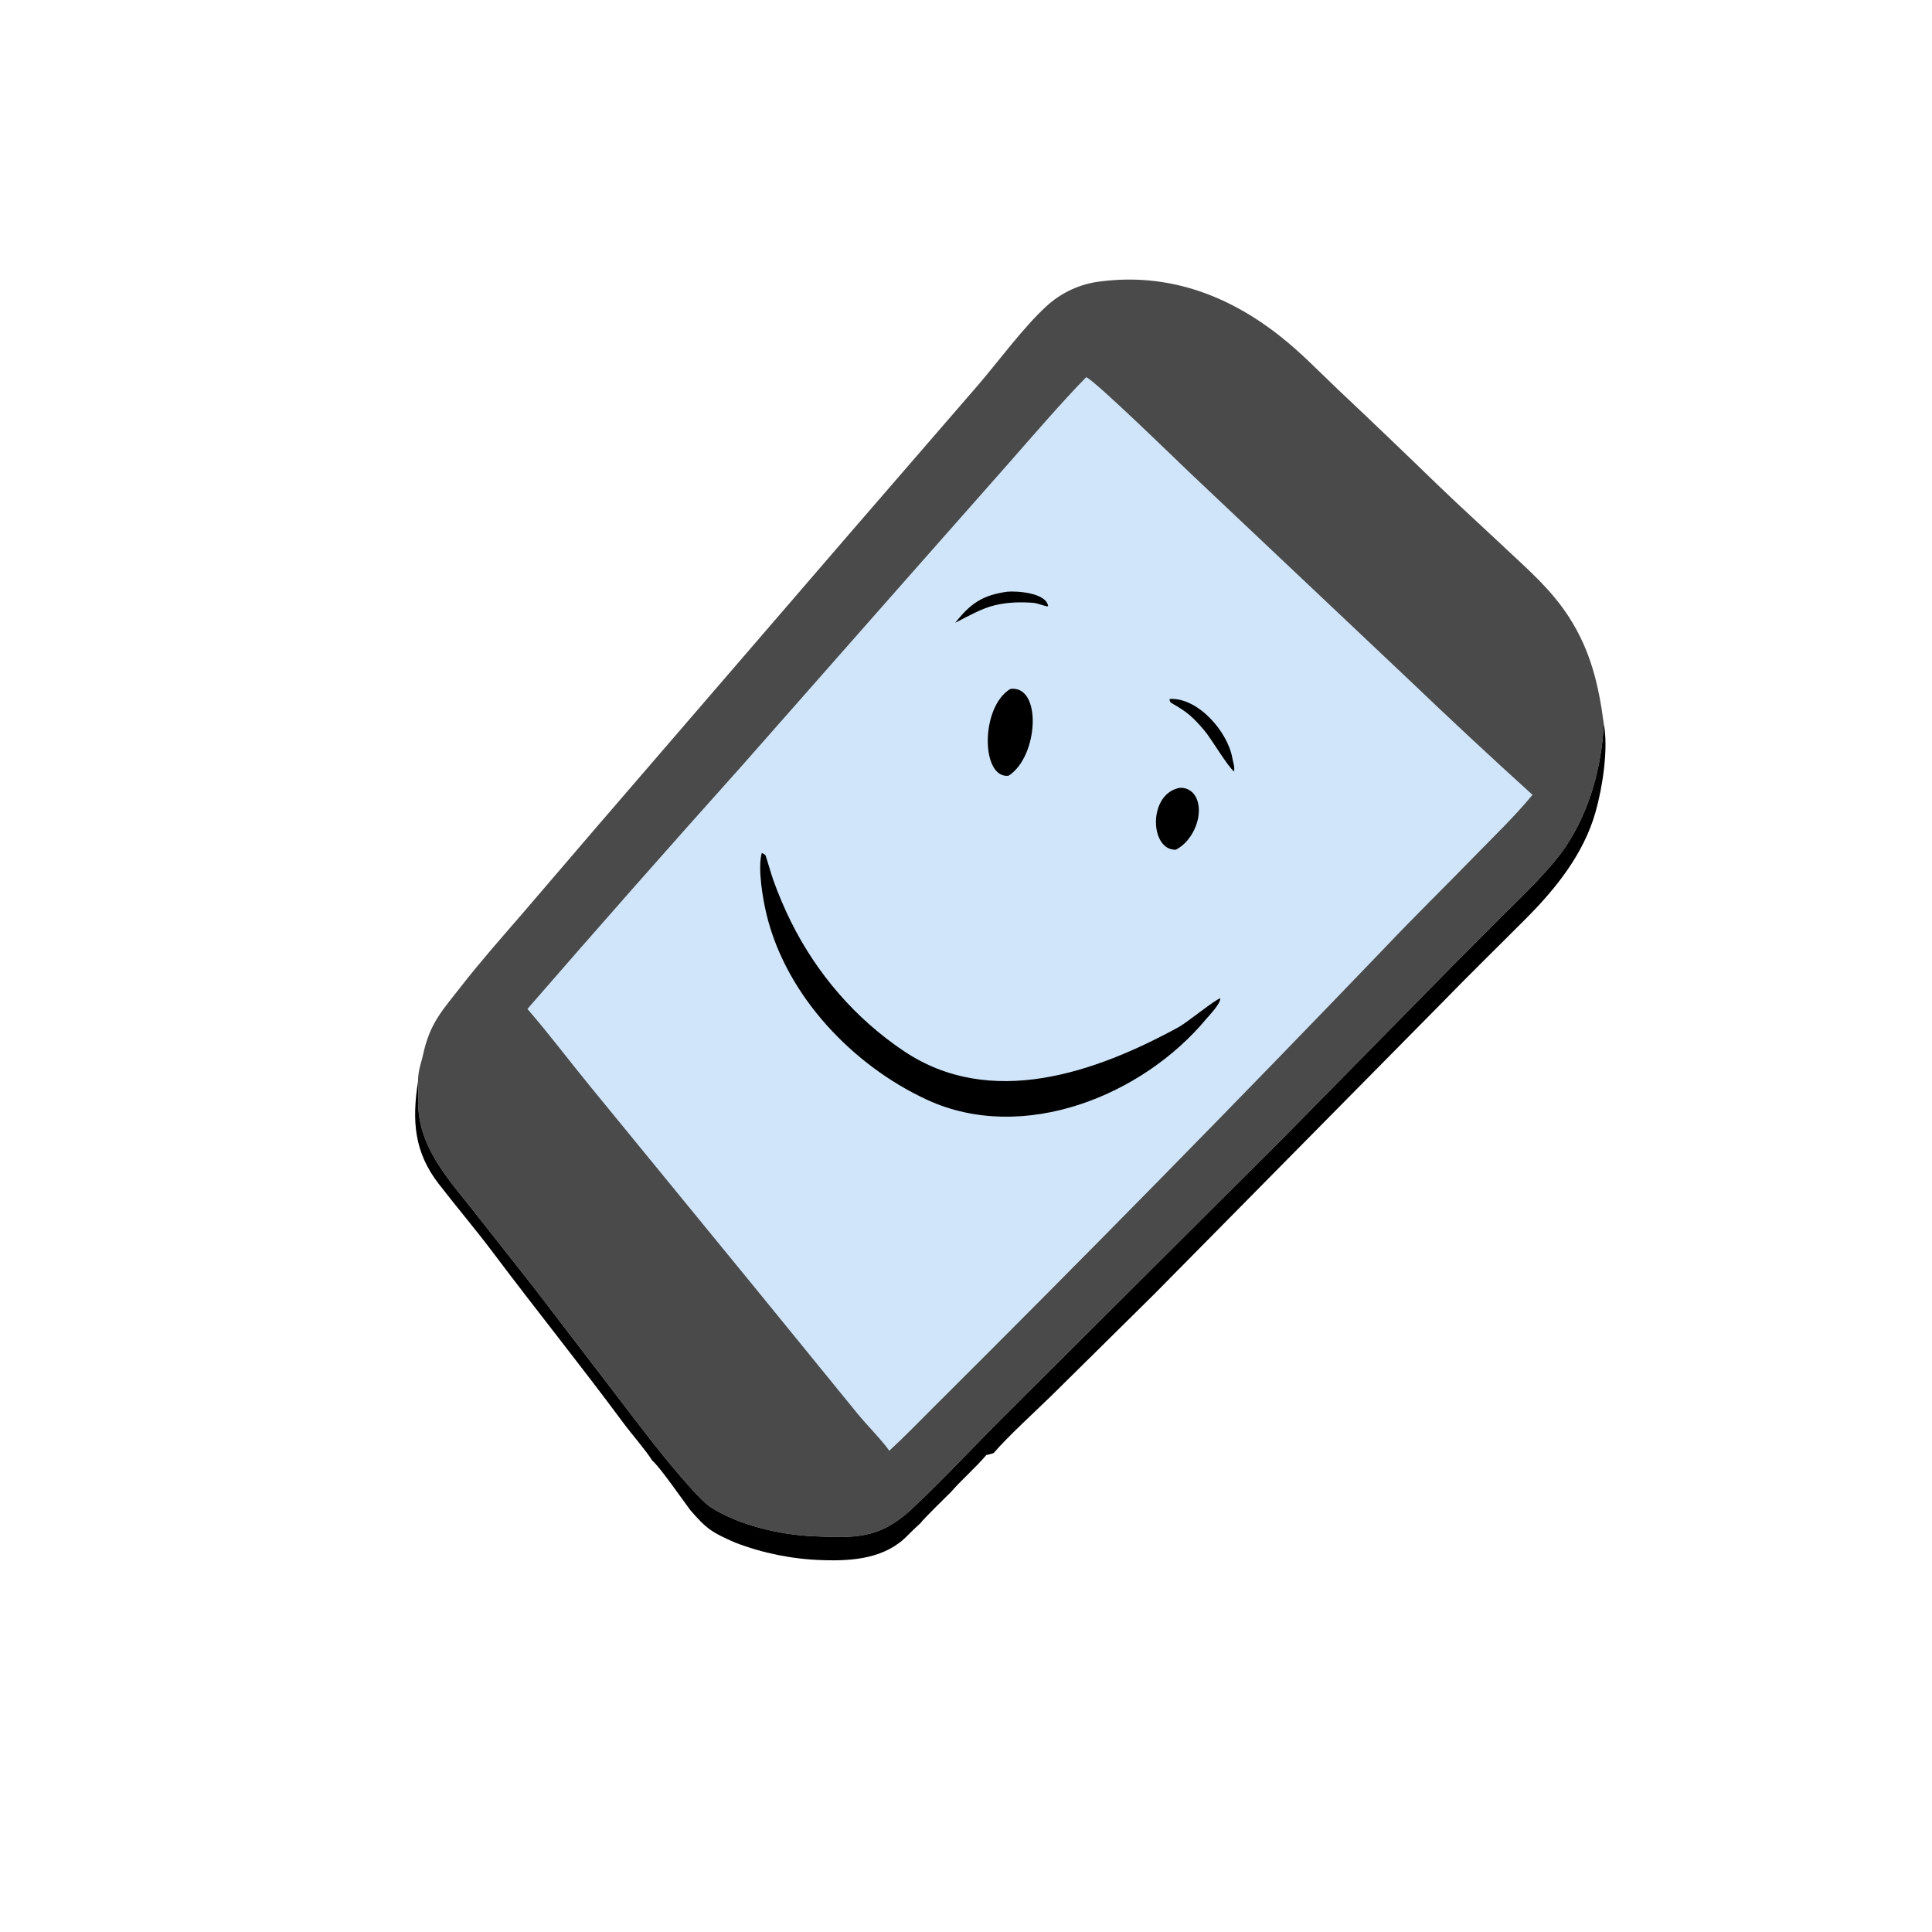
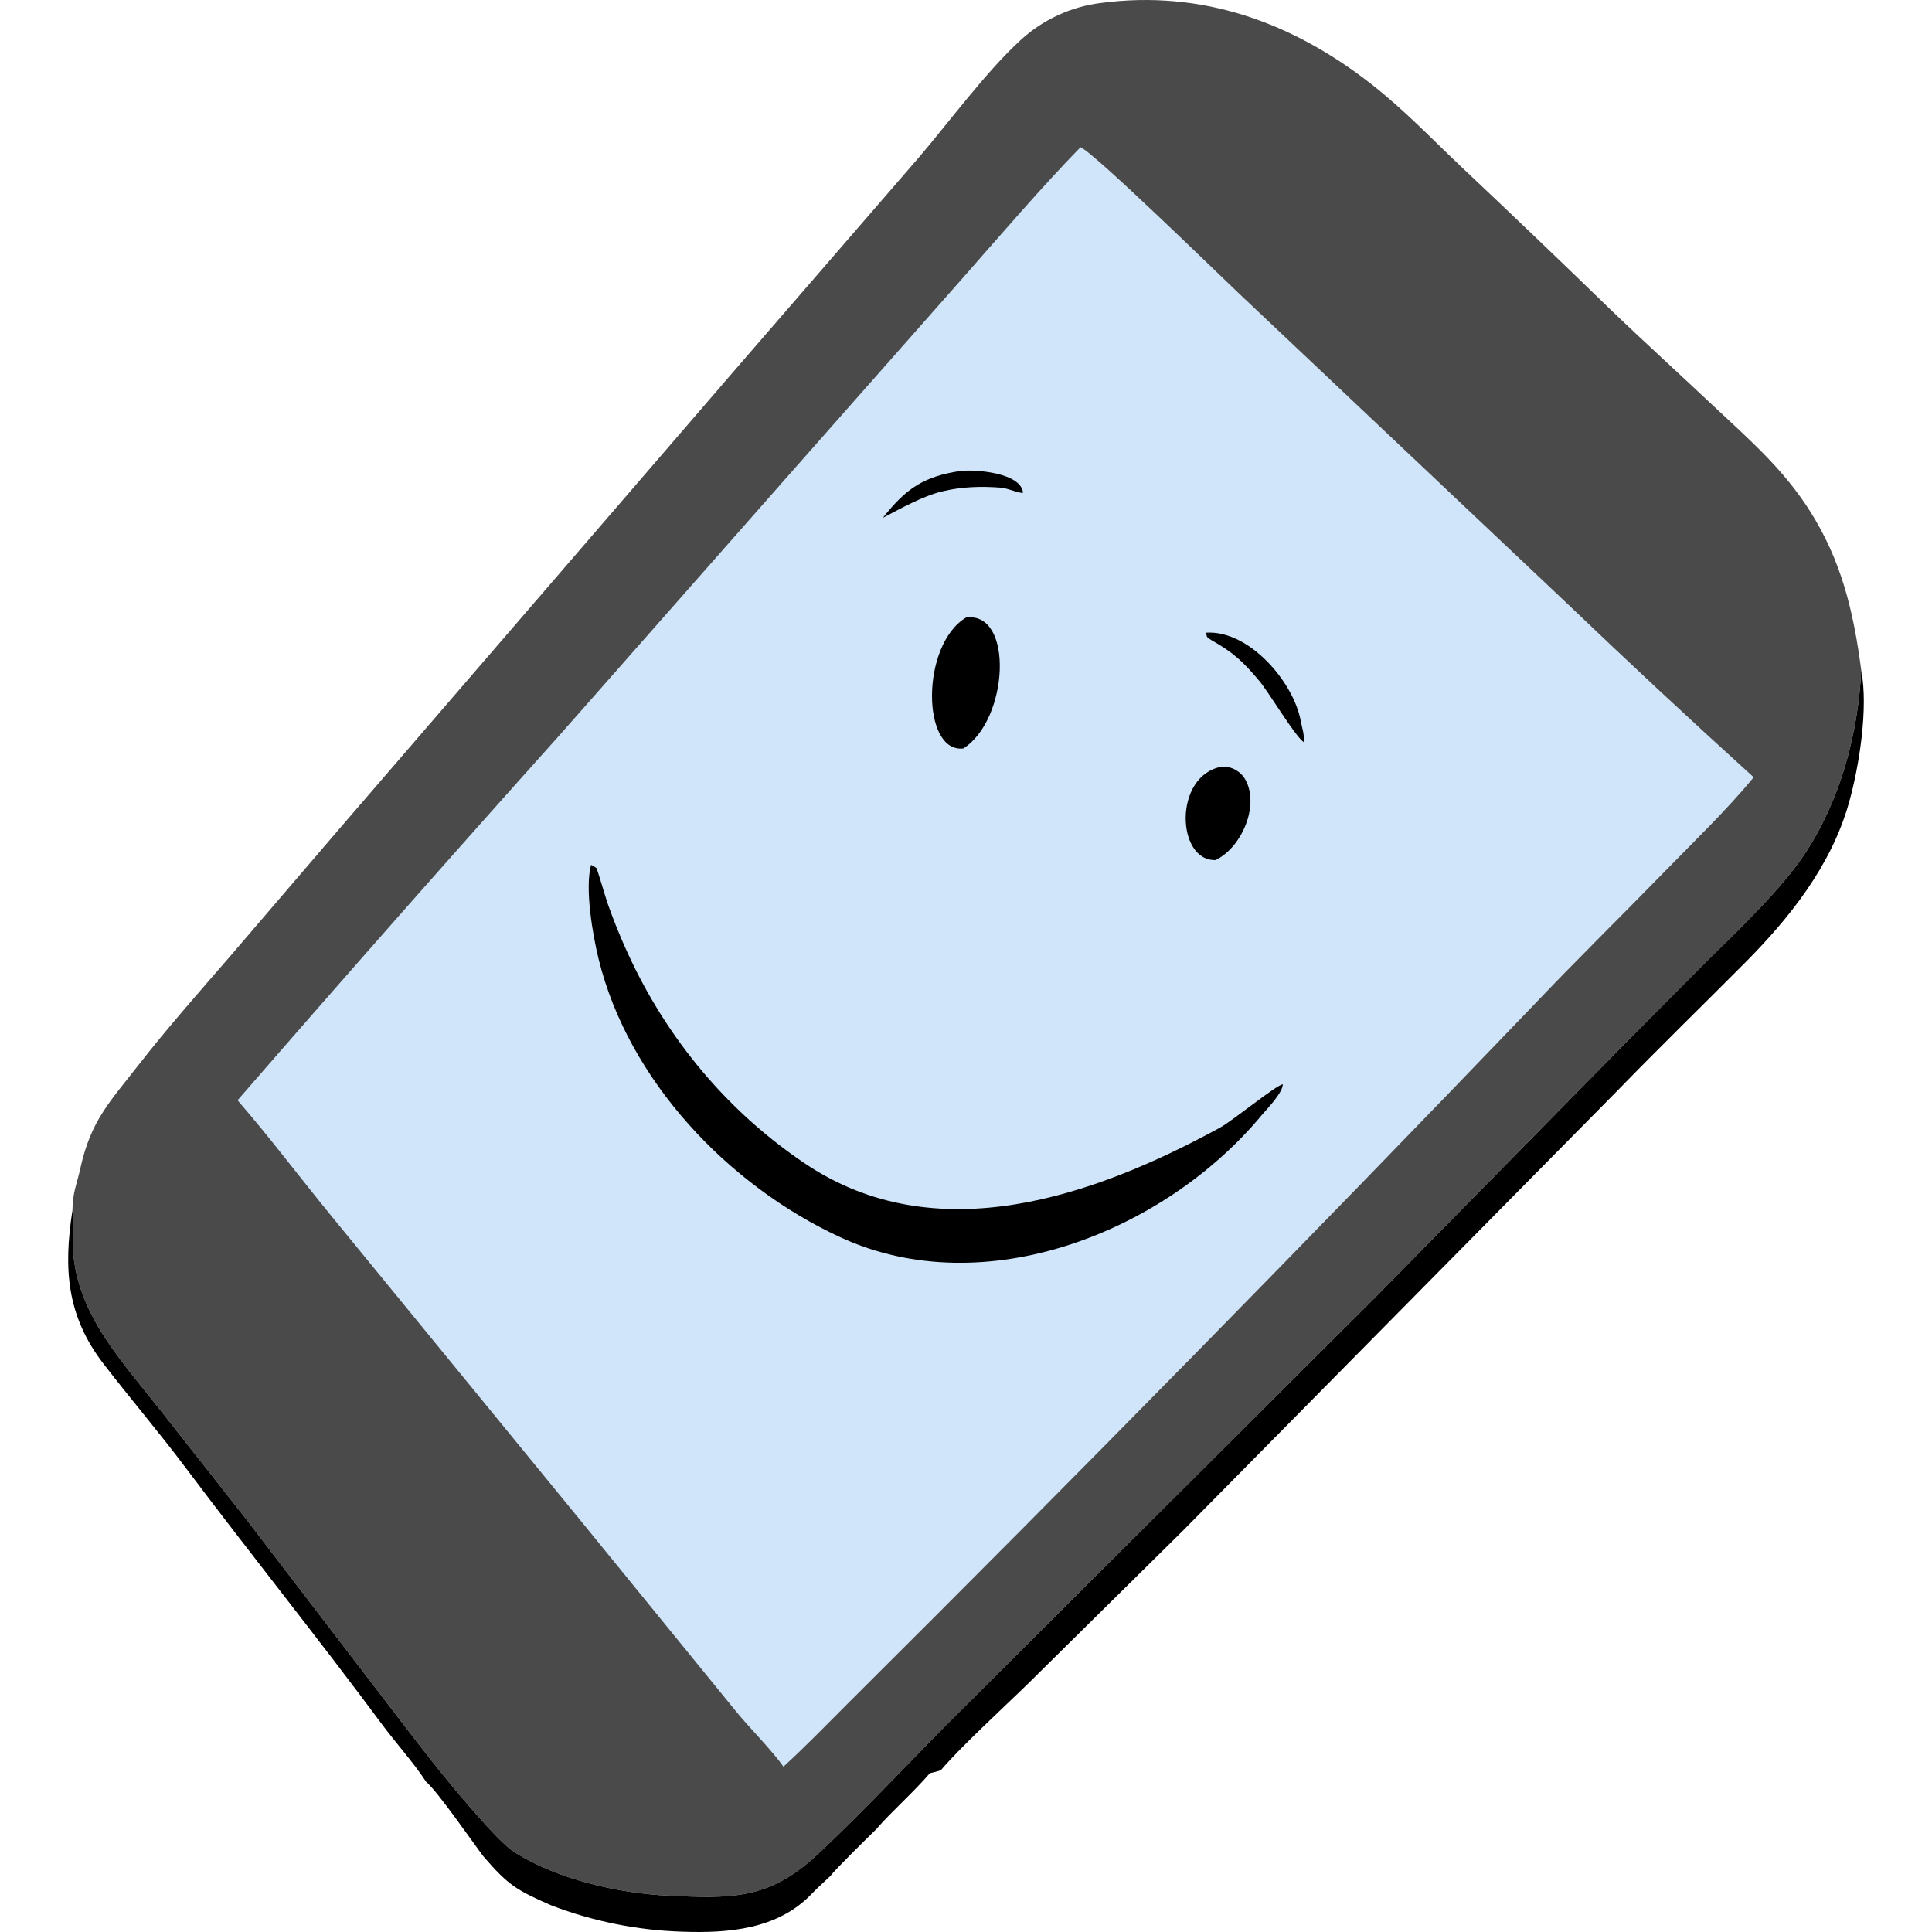
- <svg xmlns="http://www.w3.org/2000/svg" width="200" height="200" viewBox="-82.00 -70.00 490.00 490.00" fill="none">
+ <svg xmlns="http://www.w3.org/2000/svg" width="200" height="200" viewBox="23.286 0.905 301.905 324.829" fill="none">
  <path d="M23.999 204.442C24.053 201.242 24.741 200.024 25.335 197.325C27.094 189.345 30.206 186.258 35.068 180.016C39.844 173.884 45.233 167.781 50.366 161.855L69.309 139.754L134.671 63.934L166.352 27.328C171.477 21.316 177.648 12.928 183.387 7.673C187.139 4.214 191.881 2.02 196.946 1.4C213.968 -0.842 229.17 4.68 242.43 15.079C247.9 19.367 252.29 23.986 257.323 28.77C265.735 36.696 274.088 44.685 282.38 52.736C288.1 58.249 293.953 63.55 299.735 68.994C305.78 74.682 311.453 79.535 315.983 86.59C321.46 95.12 323.465 103.765 324.768 113.645C324.173 124.509 321.258 135.462 315.158 144.627C311.235 150.519 303.918 157.45 298.788 162.518L285.973 175.4L243.068 219.023L174.315 287.552C165.945 295.79 157.829 304.72 149.172 312.79C141.046 320.363 134.66 320.107 124.165 319.622C115.789 319.237 105.575 316.898 98.375 312.35C96.728 311.31 94.296 308.63 92.921 307.103C86.564 300.038 81.114 292.745 75.362 285.245L53.111 256.185L38.411 237.532C31.497 228.762 23.726 220.593 24.058 208.697C24.09 207.539 24.156 205.538 23.999 204.442Z" fill="#4A4A4A" />
  <path d="M193.492 25.654C195.975 26.749 216.765 47.068 220.01 50.128L275.27 102.336C285.608 112.231 296.078 121.983 306.68 131.591C302.15 137.085 296.753 142.26 291.775 147.371C284.31 155.038 276.54 162.644 269.188 170.404C231.38 209.792 193.12 248.748 154.42 287.26C150.858 290.83 147.252 294.538 143.544 297.945C141.789 295.38 137.601 291.17 135.402 288.435L109.299 256.385L67.684 205.53C62.367 199.045 57.233 192.197 51.765 185.895C69.752 165.17 87.905 144.589 106.221 124.153L143.595 81.734L173.62 47.726C179.493 41.051 187.35 31.911 193.492 25.654Z" fill="#D0E5F9" />
  <path d="M111.203 146.316C111.387 146.4 112.104 146.802 112.139 146.904C112.728 148.607 113.477 151.321 114.028 152.926C115.348 156.658 116.892 160.307 118.65 163.854C125.239 177.062 134.946 188.323 147.21 196.56C169.25 211.364 195.794 202.04 216.908 190.518C219.128 189.307 226.433 183.296 227.503 183.212C227.47 184.631 225.01 187.177 224.003 188.34C207.808 207.896 177.509 220.177 153.139 208.938C134.3 200.249 117.492 182.597 112.472 162.16C111.472 158.088 110.121 150.272 111.203 146.316Z" fill="black" />
  <path d="M174.254 104.728C182.33 103.69 181.423 121.894 173.789 126.748C166.789 127.542 166.59 109.332 174.254 104.728Z" fill="black" />
  <path d="M217.24 129.806C217.677 129.806 218.087 129.816 218.517 129.925C219.665 130.22 220.64 130.972 221.22 132.006C223.595 136.309 220.662 143.329 216.21 145.507C209.577 145.718 209.082 131.257 217.24 129.806Z" fill="black" />
  <path d="M214.61 107.275C221.852 106.813 229.347 115.611 230.525 122.151C230.755 123.421 231.167 124.357 231.01 125.673C229.482 124.594 225.152 117.268 223.5 115.321C220.727 112.053 219.247 110.661 215.465 108.511C214.627 108.035 214.747 107.995 214.61 107.275Z" fill="black" />
  <path d="M173.389 80.077C176.018 79.819 183.447 80.401 183.829 83.742C183.306 83.946 181.399 83 180.049 82.894C176.845 82.644 173.547 82.735 170.423 83.483L170.092 83.564C166.942 84.326 163.224 86.423 160.269 87.96C164.181 82.973 167.259 80.966 173.389 80.077Z" fill="black" />
  <path d="M324.768 113.645C325.958 119.943 324.438 129.716 322.665 135.967C319.688 146.461 312.738 155.216 305.173 162.818C298.085 169.942 290.845 176.988 283.838 184.203L210.638 258.328L184.634 284.015C180.58 287.978 173.56 294.38 170.006 298.535C169.287 298.783 168.91 298.88 168.164 299.03C165.329 302.35 161.853 305.328 159.123 308.475C158.095 309.48 151.999 315.453 151.467 316.293C150.387 317.295 149.24 318.343 148.217 319.403C142.531 325.293 134.298 325.965 126.474 325.68C118.935 325.443 111.489 323.94 104.447 321.235C98.536 318.628 97.283 317.85 93.094 313.018C91.145 310.433 85.426 302.135 83.451 300.458C81.436 297.345 78.326 293.895 76.011 290.77C65.289 276.288 53.937 262.195 43.115 247.773C38.675 241.855 33.786 236.11 29.264 230.253C23.015 222.163 22.482 214.227 23.999 204.442C24.156 205.539 24.09 207.539 24.058 208.697C23.726 220.594 31.497 228.763 38.412 237.533L53.111 256.185L75.363 285.245C81.114 292.745 86.564 300.038 92.921 307.103C94.296 308.63 96.729 311.31 98.375 312.35C105.575 316.898 115.789 319.238 124.165 319.623C134.66 320.108 141.046 320.363 149.172 312.79C157.829 304.72 165.945 295.79 174.315 287.553L243.068 219.023L285.973 175.4L298.788 162.518C303.918 157.45 311.235 150.519 315.158 144.627C321.258 135.463 324.173 124.509 324.768 113.645Z" fill="black" />
</svg>
